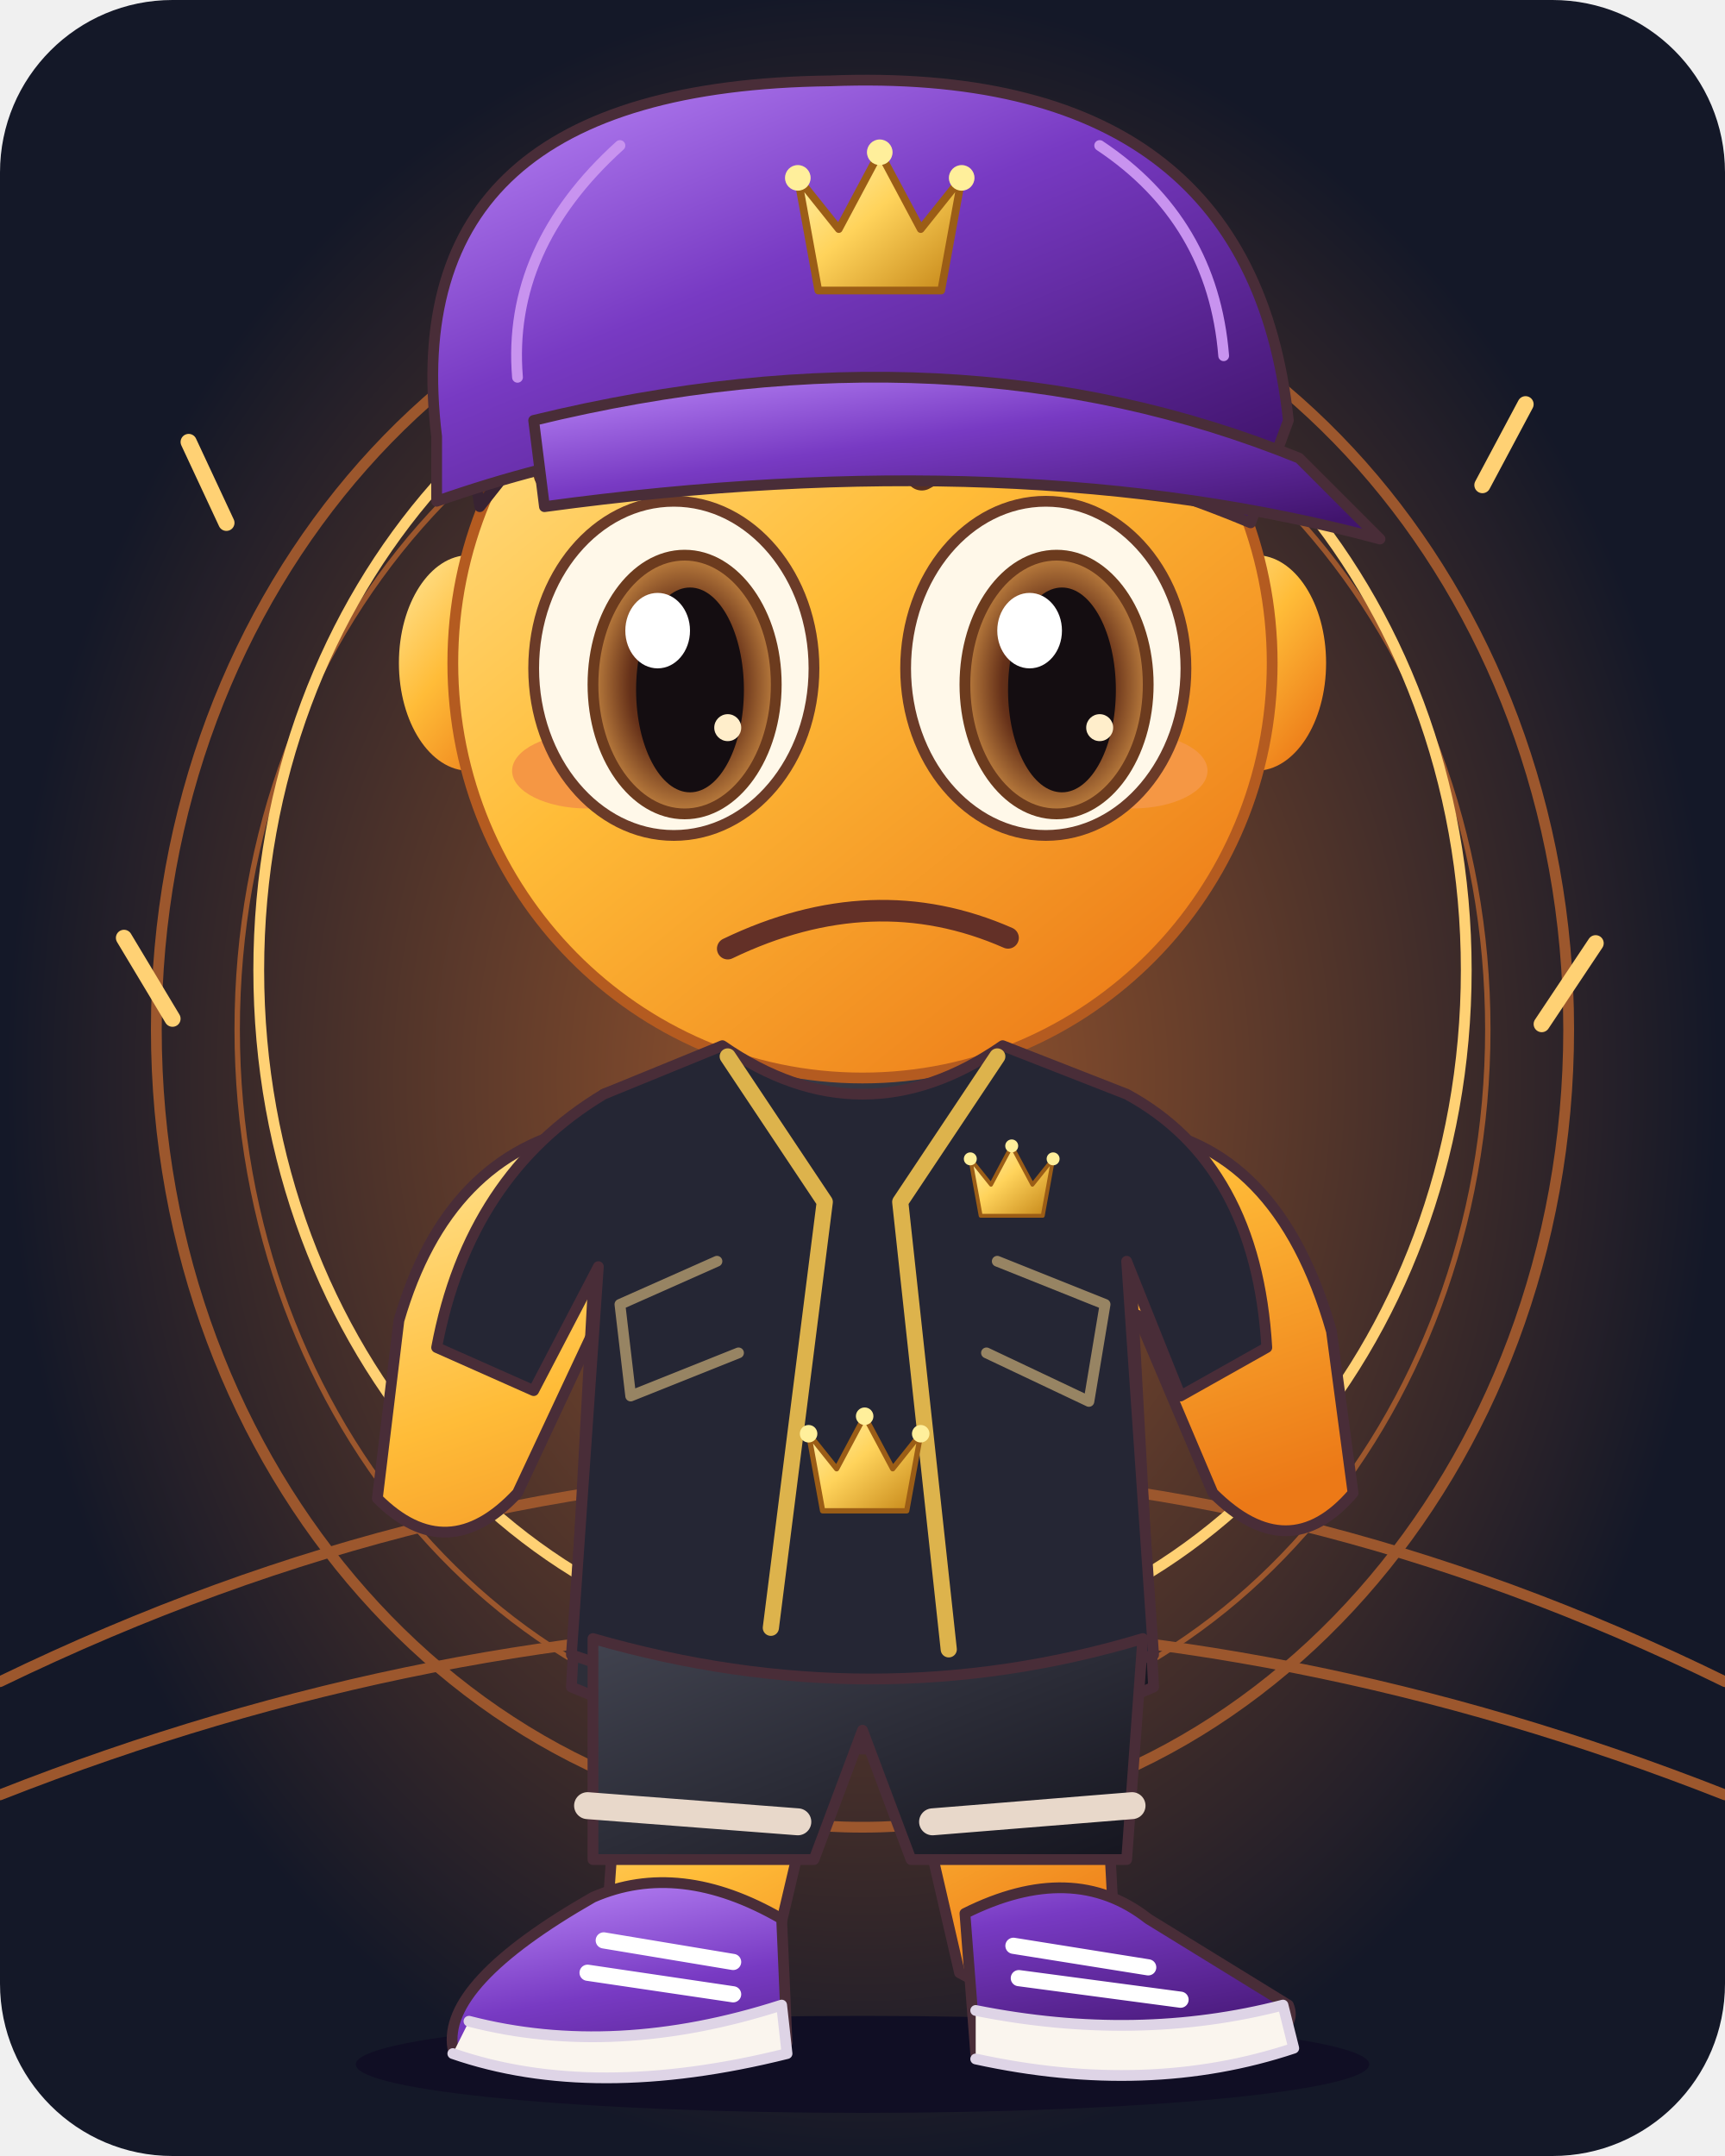
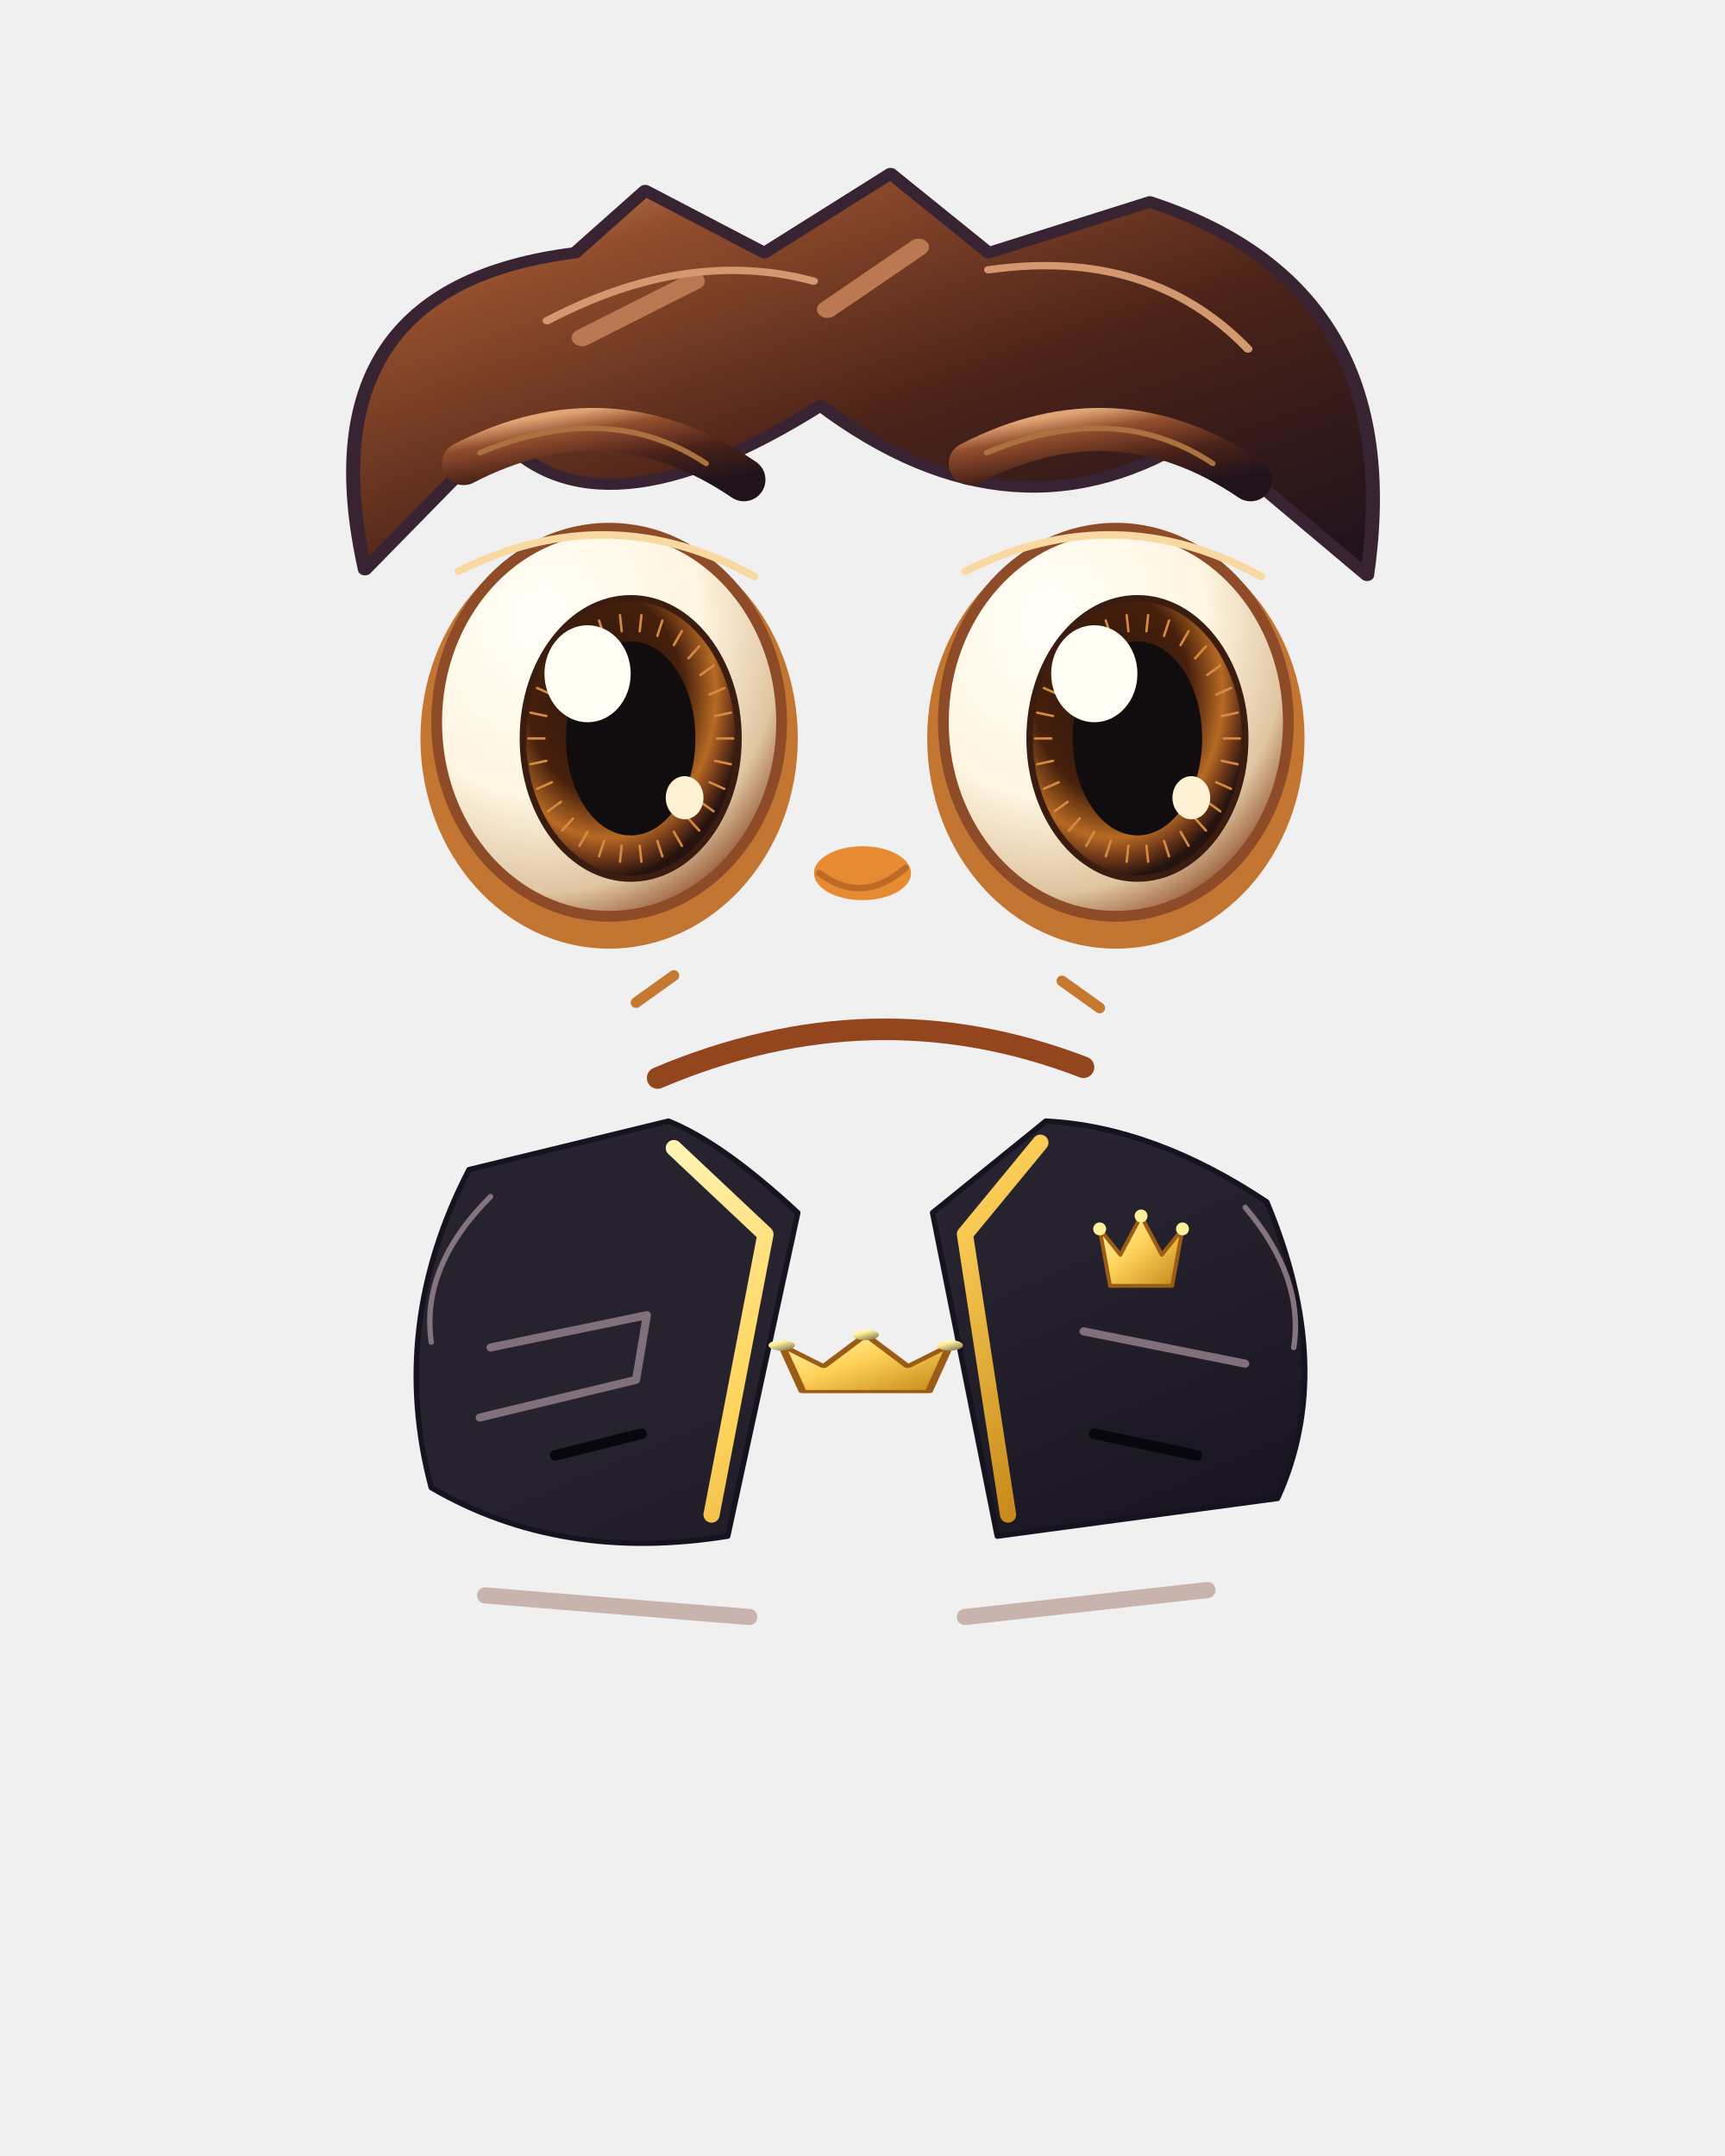
<svg xmlns="http://www.w3.org/2000/svg" width="320" height="400" viewBox="0 0 320 400">
  <defs>
    <linearGradient id="skin" x2=".8" y2="1">
      <stop stop-color="#ffe79a" />
      <stop offset=".48" stop-color="#ffbc38" />
      <stop offset="1" stop-color="#ec7917" />
    </linearGradient>
    <linearGradient id="purple" x2=".8" y2="1">
      <stop stop-color="#bd8afa" />
      <stop offset=".45" stop-color="#783ac3" />
      <stop offset="1" stop-color="#41146d" />
    </linearGradient>
    <linearGradient id="gold" x2="1" y2="1">
      <stop stop-color="#fff4b5" />
      <stop offset=".45" stop-color="#ffd35b" />
      <stop offset="1" stop-color="#c38416" />
    </linearGradient>
    <linearGradient id="dark" x2="1" y2="1">
      <stop stop-color="#41434f" />
      <stop offset="1" stop-color="#15151f" />
    </linearGradient>
    <radialGradient id="iris">
      <stop stop-color="#160d0c" />
      <stop offset=".6" stop-color="#663119" />
      <stop offset="1" stop-color="#be803f" />
    </radialGradient>
  </defs>
  <defs>
-     <radialGradient id="bg">
-       <stop stop-color="#9c572d" />
-       <stop offset="1" stop-color="#141828" />
-     </radialGradient>
-   </defs>
-   <rect x="0" y="0" width="320" height="400" rx="32" fill="url(#bg)" stroke="none" stroke-width="2" />
-   <ellipse cx="160" cy="191" rx="131" ry="148" fill="none" stroke="#9c572d" stroke-width="2" />
-   <ellipse cx="160" cy="191" rx="116" ry="132" fill="none" stroke="#9c572d" stroke-width="1" />
-   <path d="M0 312 Q161 234 320 312 M0 333 Q160 270 320 333" fill="none" stroke="#9c572d" stroke-width="2" stroke-linecap="round" stroke-linejoin="round" />
-   <ellipse cx="160" cy="180" rx="112" ry="127" fill="none" stroke="#ffd174" stroke-width="2" />
-   <path d="M42 97 L35 82" fill="none" stroke="#ffd174" stroke-width="3" stroke-linecap="round" stroke-linejoin="round" />
-   <path d="M275 90 L283 75" fill="none" stroke="#ffd174" stroke-width="3" stroke-linecap="round" stroke-linejoin="round" />
-   <path d="M32 189 L23 174" fill="none" stroke="#ffd174" stroke-width="3" stroke-linecap="round" stroke-linejoin="round" />
-   <path d="M286 190 L296 175" fill="none" stroke="#ffd174" stroke-width="3" stroke-linecap="round" stroke-linejoin="round" />
-   <ellipse cx="160" cy="383" rx="94" ry="9" fill="#100e24" stroke="none" stroke-width="0" />
-   <path d="M116 308 L112 365 Q127 375 143 365 L155 314 M166 314 L178 366 Q194 375 207 364 L204 308" fill="url(#skin)" stroke="#492d38" stroke-width="2" stroke-linecap="round" stroke-linejoin="round" />
-   <path d="M110 352 Q126 345 145 356 L146 379 Q105 389 84 380 Q82 368 110 352 M179 355 Q199 345 213 356 L239 372 Q244 384 181 381 Z" fill="url(#purple)" stroke="#492d38" stroke-width="2" stroke-linecap="round" stroke-linejoin="round" />
-   <path d="M87 375 Q114 382 145 372 L146 381 Q110 390 84 381 M181 373 Q211 379 238 372 L240 380 Q213 389 181 382" fill="#faf5ee" stroke="#ded4e6" stroke-width="2" stroke-linecap="round" stroke-linejoin="round" />
-   <path d="M112 360 L136 364 M109 366 L136 370 M188 361 L213 365 M189 367 L219 371" fill="none" stroke="#fff" stroke-width="3" stroke-linecap="round" stroke-linejoin="round" />
-   <path d="M109 209 Q83 214 74 245 L70 278 Q83 291 96 277 L111 245 M210 209 Q237 212 247 247 L251 277 Q239 291 225 277 L211 244" fill="url(#skin)" stroke="#492d38" stroke-width="2" stroke-linecap="round" stroke-linejoin="round" />
-   <path d="M112 203 Q160 185 208 203 L214 313 Q161 336 106 313 Z" fill="url(#dark)" stroke="#492d38" stroke-width="2" stroke-linecap="round" stroke-linejoin="round" />
-   <ellipse cx="87" cy="123" rx="13" ry="20" fill="url(#skin)" stroke="none" stroke-width="2" />
-   <ellipse cx="233" cy="123" rx="13" ry="20" fill="url(#skin)" stroke="none" stroke-width="2" />
-   <ellipse cx="160" cy="123" rx="76" ry="77" fill="url(#skin)" stroke="#b45b20" stroke-width="2" />
-   <ellipse cx="128" cy="78" rx="28" ry="13" fill="#ffe7a2" stroke="none" stroke-width="2" />
-   <ellipse cx="109" cy="143" rx="14" ry="7" fill="#f59744" stroke="none" stroke-width="2" />
-   <ellipse cx="210" cy="143" rx="14" ry="7" fill="#f59744" stroke="none" stroke-width="2" />
-   <path d="M112 203 L134 194 Q160 212 186 194 L209 203 Q233 216 235 250 L219 259 L209 234 L214 307 Q160 326 106 307 L111 235 L99 258 L81 250 Q87 218 112 203 Z" fill="#252634" stroke="#492d38" stroke-width="2" stroke-linecap="round" stroke-linejoin="round" />
-   <path d="M110 304 Q162 319 212 304 L209 345 L169 345 L160 321 L151 345 L110 345 Z" fill="url(#dark)" stroke="#492d38" stroke-width="2" stroke-linecap="round" stroke-linejoin="round" />
-   <path d="M109 335 L148 338 M173 338 L210 335" fill="none" stroke="#e8d8ca" stroke-width="5" stroke-linecap="round" stroke-linejoin="round" />
-   <path d="M135 196 L153 223 L143 302 M185 196 L167 223 L176 306" fill="none" stroke="#ddb34c" stroke-width="3" stroke-linecap="round" stroke-linejoin="round" />
-   <path d="M133 234 L115 242 L117 259 L137 251 M185 234 L205 242 L202 260 L183 251" fill="none" stroke="#978463" stroke-width="2" stroke-linecap="round" stroke-linejoin="round" />
-   <g transform="translate(180 215) scale(0.48)">
+     <radialGradient id="eyeWhite" cx=".3" cy=".23" r=".85">
+       <stop stop-color="#fffef8" />
+       <stop offset=".55" stop-color="#fff6e2" />
+       <stop offset=".85" stop-color="#e0c5a1" />
+       <stop offset="1" stop-color="#9b603d" />
+     </radialGradient>
+     <radialGradient id="brownEye" cx=".38" cy=".34" r=".66">
+       <stop stop-color="#29140b" />
+       <stop offset=".55" stop-color="#47200c" />
+       <stop offset=".78" stop-color="#b76a24" />
+       <stop offset=".9" stop-color="#6b3518" />
+       <stop offset="1" stop-color="#25130f" />
+     </radialGradient>
+     <linearGradient id="mouth" x1="0" y1="0" x2="0" y2="1">
+       <stop stop-color="#190e0d" />
+       <stop offset="1" stop-color="#6c251b" />
+     </linearGradient>
+     <linearGradient id="teeth" x1="0" y1="0" x2="0" y2="1">
+       <stop stop-color="#fffdf3" />
+       <stop offset="1" stop-color="#d8b6a1" />
+     </linearGradient>
+     <radialGradient id="lip" cx=".3" cy=".2" r=".9">
+       <stop stop-color="#ffa7a0" />
+       <stop offset=".6" stop-color="#eb675f" />
+       <stop offset="1" stop-color="#9b3032" />
+     </radialGradient>
+     <linearGradient id="hairShine" x1="0" y1="0" x2=".9" y2="1">
+       <stop stop-color="#e1a575" />
+       <stop offset=".22" stop-color="#934e2d" />
+       <stop offset=".6" stop-color="#4a2218" />
+       <stop offset="1" stop-color="#21131c" />
+     </linearGradient>
+     <linearGradient id="cap" x1=".1" y1="0" x2=".9" y2="1">
+       <stop stop-color="#c084f1" />
+       <stop offset=".28" stop-color="#8e33d1" />
+       <stop offset=".65" stop-color="#57108b" />
+       <stop offset="1" stop-color="#280a49" />
+     </linearGradient>
+     <linearGradient id="charcoal" x1=".15" y1="0" x2=".9" y2="1">
+       <stop stop-color="#5b535b" />
+       <stop offset=".22" stop-color="#302c37" />
+       <stop offset=".6" stop-color="#1d1a23" />
+       <stop offset="1" stop-color="#0d0b12" />
+     </linearGradient>
+   </defs>
+   <defs>
+     <linearGradient id="outfit-basic" x1=".1" y1="0" x2="1" y2="1">
+       <stop stop-color="#27232e" />
+       <stop offset=".45" stop-color="#27232e" />
+       <stop offset="1" stop-color="#16131f" />
+     </linearGradient>
+   </defs>
+   <path d="M87 217 L124 208 Q134 212 148 225 L135 285 Q104 290 80 276 Q72 246 87 217 Z M194 208 Q214 209 235 223 Q248 254 237 278 L185 285 L173 225 Z" fill="url(#outfit-basic)" stroke="#17121f" stroke-width="1" stroke-linecap="round" stroke-linejoin="round" />
+   <path d="M125 213 L142 229 L132 281 M193 212 L179 229 L187 281" fill="none" stroke="url(#gold)" stroke-width="3" stroke-linecap="round" stroke-linejoin="round" />
+   <path d="M91 250 L120 244 L118 256 L89 263 M201 247 L231 253" fill="none" stroke="#807079" stroke-width="1.5" stroke-linecap="round" stroke-linejoin="round" />
+   <path d="M91 222 Q78 235 80 249 M231 224 Q242 237 240 250" fill="none" stroke="#83747d" stroke-width="1" stroke-linecap="round" stroke-linejoin="round" />
+   <path d="M103 270 L119 266 M203 266 L222 270" fill="none" stroke="#080710" stroke-width="2" stroke-linecap="round" stroke-linejoin="round" />
+   <path d="M90 296 L139 300 M179 300 L224 295" fill="none" stroke="#c9b3ad" stroke-width="3" stroke-linecap="round" stroke-linejoin="round" />
+   <g transform="translate(204 228) scale(0.48)">
    <path d="M0 0 L8 10 L16 -5 L24 10 L32 0 L28 22 L4 22 Z" fill="url(#gold)" stroke="#9b5d16" stroke-width="1.5" stroke-linecap="round" stroke-linejoin="round" />
    <ellipse cx="0" cy="0" rx="2.5" ry="2.5" fill="#ffef9b" stroke="none" stroke-width="2" />
    <ellipse cx="16" cy="-5" rx="2.5" ry="2.5" fill="#ffef9b" stroke="none" stroke-width="2" />
    <ellipse cx="32" cy="0" rx="2.5" ry="2.5" fill="#ffef9b" stroke="none" stroke-width="2" />
  </g>
-   <g transform="translate(150 266) scale(0.65)">
-     <path d="M0 0 L8 10 L16 -5 L24 10 L32 0 L28 22 L4 22 Z" fill="url(#gold)" stroke="#9b5d16" stroke-width="1.5" stroke-linecap="round" stroke-linejoin="round" />
-     <ellipse cx="0" cy="0" rx="2.5" ry="2.5" fill="#ffef9b" stroke="none" stroke-width="2" />
-     <ellipse cx="16" cy="-5" rx="2.5" ry="2.5" fill="#ffef9b" stroke="none" stroke-width="2" />
-     <ellipse cx="32" cy="0" rx="2.5" ry="2.5" fill="#ffef9b" stroke="none" stroke-width="2" />
+   <defs>
+     <linearGradient id="styles-classic-mat0" x1=".1" y1="0" x2=".8" y2="1">
+       <stop stop-color="#ffffdc" />
+       <stop offset=".35" stop-color="#ffef9b" />
+       <stop offset="1" stop-color="#7f774d" />
+     </linearGradient>
+   </defs>
+   <g transform="translate(-80 90) scale(1.5 .6)">
+     <g transform="translate(150 266) scale(0.65)">
+       <path d="M0 0 L8 10 L16 -5 L24 10 L32 0 L28 22 L4 22 Z" fill="url(#gold)" stroke="#9b5d16" stroke-width="1.5" stroke-linecap="round" stroke-linejoin="round" />
+       <ellipse cx="0" cy="0" rx="2.5" ry="2.5" fill="url(#styles-classic-mat0)" stroke="none" stroke-width="2" />
+       <ellipse cx="16" cy="-5" rx="2.5" ry="2.5" fill="url(#styles-classic-mat0)" stroke="none" stroke-width="2" />
+       <ellipse cx="32" cy="0" rx="2.5" ry="2.5" fill="url(#styles-classic-mat0)" stroke="none" stroke-width="2" />
+     </g>
  </g>
-   <path d="M89 94 Q80 44 119 38 L129 27 L146 38 L164 24 L178 38 L201 29 Q238 44 232 95 L208 70 Q182 91 154 65 Q122 90 108 70 Z" fill="#5c3021" stroke="#382332" stroke-width="2" stroke-linecap="round" stroke-linejoin="round" />
-   <path d="M120 53 L136 43 M155 48 L168 37" fill="none" stroke="#bc7851" stroke-width="3" stroke-linecap="round" stroke-linejoin="round" />
-   <path d="M135 176 Q162 163 187 174" fill="none" stroke="#633027" stroke-width="4" stroke-linecap="round" stroke-linejoin="round" />
-   <path d="M126 153 L132 149 M190 149 L197 153" fill="none" stroke="#c56825" stroke-width="2" stroke-linecap="round" stroke-linejoin="round" />
-   <ellipse cx="125" cy="124" rx="26" ry="31" fill="#fff8e9" stroke="#6b3b28" stroke-width="2" />
-   <ellipse cx="127" cy="127" rx="17" ry="24" fill="url(#iris)" stroke="#6c3b1e" stroke-width="2" />
-   <ellipse cx="128" cy="128" rx="10" ry="19" fill="#140d11" stroke="none" stroke-width="2" />
-   <ellipse cx="122" cy="117" rx="6" ry="7" fill="#fff" stroke="none" stroke-width="2" />
-   <ellipse cx="135" cy="135" rx="2.5" ry="2.5" fill="#ffeecb" stroke="none" stroke-width="2" />
-   <path d="M102 88 Q125 75 145 87" fill="none" stroke="#583021" stroke-width="6" stroke-linecap="round" stroke-linejoin="round" />
-   <ellipse cx="194" cy="124" rx="26" ry="31" fill="#fff8e9" stroke="#6b3b28" stroke-width="2" />
-   <ellipse cx="196" cy="127" rx="17" ry="24" fill="url(#iris)" stroke="#6c3b1e" stroke-width="2" />
-   <ellipse cx="197" cy="128" rx="10" ry="19" fill="#140d11" stroke="none" stroke-width="2" />
-   <ellipse cx="191" cy="117" rx="6" ry="7" fill="#fff" stroke="none" stroke-width="2" />
-   <ellipse cx="204" cy="135" rx="2.5" ry="2.5" fill="#ffeecb" stroke="none" stroke-width="2" />
-   <path d="M171 88 Q194 75 214 87" fill="none" stroke="#583021" stroke-width="6" stroke-linecap="round" stroke-linejoin="round" />
-   <path d="M81 81 Q73 16 154 15 Q232 12 239 78 L232 97 Q158 66 81 93 Z" fill="url(#purple)" stroke="#492d38" stroke-width="2" stroke-linecap="round" stroke-linejoin="round" />
-   <path d="M99 78 Q177 59 241 85 L256 100 Q189 82 101 94 Z" fill="url(#purple)" stroke="#492d38" stroke-width="2" stroke-linecap="round" stroke-linejoin="round" />
-   <g transform="translate(148 33) scale(0.95)">
-     <path d="M0 0 L8 10 L16 -5 L24 10 L32 0 L28 22 L4 22 Z" fill="url(#gold)" stroke="#9b5d16" stroke-width="1.5" stroke-linecap="round" stroke-linejoin="round" />
-     <ellipse cx="0" cy="0" rx="2.5" ry="2.5" fill="#ffef9b" stroke="none" stroke-width="2" />
-     <ellipse cx="16" cy="-5" rx="2.5" ry="2.5" fill="#ffef9b" stroke="none" stroke-width="2" />
-     <ellipse cx="32" cy="0" rx="2.5" ry="2.5" fill="#ffef9b" stroke="none" stroke-width="2" />
+   <defs>
+     <linearGradient id="hair-boy-crop-mat0" x1=".1" y1="0" x2=".8" y2="1">
+       <stop stop-color="#82442e" />
+       <stop offset=".35" stop-color="#5c3021" />
+       <stop offset="1" stop-color="#2e1810" />
+     </linearGradient>
+   </defs>
+   <g transform="translate(-48 7) scale(1.3 1.05)">
+     <path d="M89 94 Q80 44 119 38 L129 27 L146 38 L164 24 L178 38 L201 29 Q238 44 232 95 L208 70 Q182 91 154 65 Q122 90 108 70 Z" fill="url(#hairShine)" stroke="#382332" stroke-width="2" stroke-linecap="round" stroke-linejoin="round" />
+     <path d="M120 53 L136 43 M155 48 L168 37" fill="none" stroke="#bc7851" stroke-width="3" stroke-linecap="round" stroke-linejoin="round" />
+     <path d="M115 50 Q135 37 153 43 M178 41 Q201 37 215 55" fill="none" stroke="#d3986f" stroke-width="1.3" stroke-linecap="round" stroke-linejoin="round" />
  </g>
-   <path d="M115 27 Q94 46 96 70 M204 27 Q225 41 227 66" fill="none" stroke="#c893ef" stroke-width="2" stroke-linecap="round" stroke-linejoin="round" />
+   <ellipse cx="160" cy="162" rx="9" ry="5" fill="#e68b31" stroke="none" stroke-width="2" />
+   <path d="M152 162 Q160 168 168 161" fill="none" stroke="#bd6a26" stroke-width="1.2" stroke-linecap="round" stroke-linejoin="round" />
+   <path d="M122 200 Q162 183 201 198" fill="none" stroke="#93451d" stroke-width="4" stroke-linecap="round" stroke-linejoin="round" />
+   <path d="M118 186 L125 181 M197 182 L204 187" fill="none" stroke="#c67730" stroke-width="2" stroke-linecap="round" stroke-linejoin="round" />
+   <ellipse cx="113" cy="137" rx="35" ry="39" fill="#c37632" stroke="none" stroke-width="2" />
+   <ellipse cx="113" cy="134" rx="33" ry="37" fill="#8d4c27" stroke="none" stroke-width="2" />
+   <ellipse cx="113" cy="134" rx="31" ry="35" fill="url(#eyeWhite)" stroke="none" stroke-width="2" />
+   <ellipse cx="117" cy="137" rx="20" ry="26" fill="url(#brownEye)" stroke="#3a1c10" stroke-width="1.2" />
+   <path d="M133.00 137.00 L136.00 137.00" fill="none" stroke="#d48a40" stroke-width="0.45" stroke-linecap="round" stroke-linejoin="round" />
+   <path d="M132.65 141.16 L135.58 141.78" fill="none" stroke="#d48a40" stroke-width="0.45" stroke-linecap="round" stroke-linejoin="round" />
+   <path d="M131.62 145.13 L134.36 146.35" fill="none" stroke="#d48a40" stroke-width="0.45" stroke-linecap="round" stroke-linejoin="round" />
+   <path d="M129.94 148.76 L132.37 150.52" fill="none" stroke="#d48a40" stroke-width="0.45" stroke-linecap="round" stroke-linejoin="round" />
+   <path d="M127.71 151.86 L129.71 154.09" fill="none" stroke="#d48a40" stroke-width="0.45" stroke-linecap="round" stroke-linejoin="round" />
+   <path d="M125.00 154.32 L126.50 156.92" fill="none" stroke="#d48a40" stroke-width="0.45" stroke-linecap="round" stroke-linejoin="round" />
+   <path d="M121.94 156.02 L122.87 158.87" fill="none" stroke="#d48a40" stroke-width="0.45" stroke-linecap="round" stroke-linejoin="round" />
+   <path d="M118.67 156.89 L118.99 159.87" fill="none" stroke="#d48a40" stroke-width="0.45" stroke-linecap="round" stroke-linejoin="round" />
+   <path d="M115.33 156.89 L115.01 159.87" fill="none" stroke="#d48a40" stroke-width="0.45" stroke-linecap="round" stroke-linejoin="round" />
+   <path d="M112.06 156.02 L111.13 158.87" fill="none" stroke="#d48a40" stroke-width="0.45" stroke-linecap="round" stroke-linejoin="round" />
+   <path d="M109.00 154.32 L107.50 156.92" fill="none" stroke="#d48a40" stroke-width="0.45" stroke-linecap="round" stroke-linejoin="round" />
+   <path d="M106.29 151.86 L104.29 154.09" fill="none" stroke="#d48a40" stroke-width="0.45" stroke-linecap="round" stroke-linejoin="round" />
+   <path d="M104.06 148.76 L101.63 150.52" fill="none" stroke="#d48a40" stroke-width="0.45" stroke-linecap="round" stroke-linejoin="round" />
+   <path d="M102.38 145.13 L99.64 146.35" fill="none" stroke="#d48a40" stroke-width="0.45" stroke-linecap="round" stroke-linejoin="round" />
+   <path d="M101.35 141.16 L98.42 141.78" fill="none" stroke="#d48a40" stroke-width="0.45" stroke-linecap="round" stroke-linejoin="round" />
+   <path d="M101.00 137.00 L98.00 137.00" fill="none" stroke="#d48a40" stroke-width="0.45" stroke-linecap="round" stroke-linejoin="round" />
+   <path d="M101.35 132.84 L98.42 132.22" fill="none" stroke="#d48a40" stroke-width="0.45" stroke-linecap="round" stroke-linejoin="round" />
+   <path d="M102.38 128.87 L99.64 127.65" fill="none" stroke="#d48a40" stroke-width="0.45" stroke-linecap="round" stroke-linejoin="round" />
+   <path d="M104.06 125.24 L101.63 123.48" fill="none" stroke="#d48a40" stroke-width="0.45" stroke-linecap="round" stroke-linejoin="round" />
+   <path d="M106.29 122.14 L104.29 119.91" fill="none" stroke="#d48a40" stroke-width="0.45" stroke-linecap="round" stroke-linejoin="round" />
+   <path d="M109.00 119.68 L107.50 117.08" fill="none" stroke="#d48a40" stroke-width="0.45" stroke-linecap="round" stroke-linejoin="round" />
+   <path d="M112.06 117.98 L111.13 115.13" fill="none" stroke="#d48a40" stroke-width="0.45" stroke-linecap="round" stroke-linejoin="round" />
+   <path d="M115.33 117.11 L115.01 114.13" fill="none" stroke="#d48a40" stroke-width="0.45" stroke-linecap="round" stroke-linejoin="round" />
+   <path d="M118.67 117.11 L118.99 114.13" fill="none" stroke="#d48a40" stroke-width="0.45" stroke-linecap="round" stroke-linejoin="round" />
+   <path d="M121.94 117.98 L122.87 115.13" fill="none" stroke="#d48a40" stroke-width="0.45" stroke-linecap="round" stroke-linejoin="round" />
+   <path d="M125.00 119.68 L126.50 117.08" fill="none" stroke="#d48a40" stroke-width="0.45" stroke-linecap="round" stroke-linejoin="round" />
+   <path d="M127.71 122.14 L129.71 119.91" fill="none" stroke="#d48a40" stroke-width="0.45" stroke-linecap="round" stroke-linejoin="round" />
+   <path d="M129.94 125.24 L132.37 123.48" fill="none" stroke="#d48a40" stroke-width="0.45" stroke-linecap="round" stroke-linejoin="round" />
+   <path d="M131.62 128.87 L134.36 127.65" fill="none" stroke="#d48a40" stroke-width="0.45" stroke-linecap="round" stroke-linejoin="round" />
+   <path d="M132.65 132.84 L135.58 132.22" fill="none" stroke="#d48a40" stroke-width="0.45" stroke-linecap="round" stroke-linejoin="round" />
+   <ellipse cx="117" cy="137" rx="12" ry="18" fill="#110c0d" stroke="none" stroke-width="2" />
+   <ellipse cx="109" cy="125" rx="8" ry="9" fill="#fffef5" stroke="none" stroke-width="2" />
+   <ellipse cx="127" cy="148" rx="3.5" ry="4" fill="#fff1d3" stroke="none" stroke-width="2" />
+   <path d="M85 106 Q113 92 140 107" fill="none" stroke="#f9d9a2" stroke-width="1.4" stroke-linecap="round" stroke-linejoin="round" />
+   <path d="M86 86 Q113 72 138 89" fill="none" stroke="url(#hairShine)" stroke-width="8" stroke-linecap="round" stroke-linejoin="round" />
+   <path d="M89 84 Q113 74 131 86" fill="none" stroke="#ab713f" stroke-width="1" stroke-linecap="round" stroke-linejoin="round" />
+   <ellipse cx="207" cy="137" rx="35" ry="39" fill="#c37632" stroke="none" stroke-width="2" />
+   <ellipse cx="207" cy="134" rx="33" ry="37" fill="#8d4c27" stroke="none" stroke-width="2" />
+   <ellipse cx="207" cy="134" rx="31" ry="35" fill="url(#eyeWhite)" stroke="none" stroke-width="2" />
+   <ellipse cx="211" cy="137" rx="20" ry="26" fill="url(#brownEye)" stroke="#3a1c10" stroke-width="1.2" />
+   <path d="M227.00 137.00 L230.00 137.00" fill="none" stroke="#d48a40" stroke-width="0.45" stroke-linecap="round" stroke-linejoin="round" />
+   <path d="M226.65 141.16 L229.58 141.78" fill="none" stroke="#d48a40" stroke-width="0.45" stroke-linecap="round" stroke-linejoin="round" />
+   <path d="M225.62 145.13 L228.36 146.35" fill="none" stroke="#d48a40" stroke-width="0.45" stroke-linecap="round" stroke-linejoin="round" />
+   <path d="M223.94 148.76 L226.37 150.52" fill="none" stroke="#d48a40" stroke-width="0.45" stroke-linecap="round" stroke-linejoin="round" />
+   <path d="M221.71 151.86 L223.71 154.09" fill="none" stroke="#d48a40" stroke-width="0.45" stroke-linecap="round" stroke-linejoin="round" />
+   <path d="M219.00 154.32 L220.50 156.92" fill="none" stroke="#d48a40" stroke-width="0.45" stroke-linecap="round" stroke-linejoin="round" />
+   <path d="M215.94 156.02 L216.87 158.87" fill="none" stroke="#d48a40" stroke-width="0.45" stroke-linecap="round" stroke-linejoin="round" />
+   <path d="M212.67 156.89 L212.99 159.87" fill="none" stroke="#d48a40" stroke-width="0.45" stroke-linecap="round" stroke-linejoin="round" />
+   <path d="M209.33 156.89 L209.01 159.87" fill="none" stroke="#d48a40" stroke-width="0.45" stroke-linecap="round" stroke-linejoin="round" />
+   <path d="M206.06 156.02 L205.13 158.87" fill="none" stroke="#d48a40" stroke-width="0.45" stroke-linecap="round" stroke-linejoin="round" />
+   <path d="M203.00 154.32 L201.50 156.92" fill="none" stroke="#d48a40" stroke-width="0.45" stroke-linecap="round" stroke-linejoin="round" />
+   <path d="M200.29 151.86 L198.29 154.09" fill="none" stroke="#d48a40" stroke-width="0.45" stroke-linecap="round" stroke-linejoin="round" />
+   <path d="M198.06 148.76 L195.63 150.52" fill="none" stroke="#d48a40" stroke-width="0.45" stroke-linecap="round" stroke-linejoin="round" />
+   <path d="M196.38 145.13 L193.64 146.35" fill="none" stroke="#d48a40" stroke-width="0.45" stroke-linecap="round" stroke-linejoin="round" />
+   <path d="M195.35 141.16 L192.42 141.78" fill="none" stroke="#d48a40" stroke-width="0.45" stroke-linecap="round" stroke-linejoin="round" />
+   <path d="M195.00 137.00 L192.00 137.00" fill="none" stroke="#d48a40" stroke-width="0.45" stroke-linecap="round" stroke-linejoin="round" />
+   <path d="M195.35 132.84 L192.42 132.22" fill="none" stroke="#d48a40" stroke-width="0.45" stroke-linecap="round" stroke-linejoin="round" />
+   <path d="M196.38 128.87 L193.64 127.65" fill="none" stroke="#d48a40" stroke-width="0.45" stroke-linecap="round" stroke-linejoin="round" />
+   <path d="M198.06 125.24 L195.63 123.48" fill="none" stroke="#d48a40" stroke-width="0.45" stroke-linecap="round" stroke-linejoin="round" />
+   <path d="M200.29 122.14 L198.29 119.91" fill="none" stroke="#d48a40" stroke-width="0.45" stroke-linecap="round" stroke-linejoin="round" />
+   <path d="M203.00 119.68 L201.50 117.08" fill="none" stroke="#d48a40" stroke-width="0.45" stroke-linecap="round" stroke-linejoin="round" />
+   <path d="M206.06 117.98 L205.13 115.13" fill="none" stroke="#d48a40" stroke-width="0.45" stroke-linecap="round" stroke-linejoin="round" />
+   <path d="M209.33 117.11 L209.01 114.13" fill="none" stroke="#d48a40" stroke-width="0.45" stroke-linecap="round" stroke-linejoin="round" />
+   <path d="M212.67 117.11 L212.99 114.13" fill="none" stroke="#d48a40" stroke-width="0.45" stroke-linecap="round" stroke-linejoin="round" />
+   <path d="M215.94 117.98 L216.87 115.13" fill="none" stroke="#d48a40" stroke-width="0.45" stroke-linecap="round" stroke-linejoin="round" />
+   <path d="M219.00 119.68 L220.50 117.08" fill="none" stroke="#d48a40" stroke-width="0.45" stroke-linecap="round" stroke-linejoin="round" />
+   <path d="M221.71 122.14 L223.71 119.91" fill="none" stroke="#d48a40" stroke-width="0.45" stroke-linecap="round" stroke-linejoin="round" />
+   <path d="M223.94 125.24 L226.37 123.48" fill="none" stroke="#d48a40" stroke-width="0.45" stroke-linecap="round" stroke-linejoin="round" />
+   <path d="M225.62 128.87 L228.36 127.65" fill="none" stroke="#d48a40" stroke-width="0.45" stroke-linecap="round" stroke-linejoin="round" />
+   <path d="M226.65 132.84 L229.58 132.22" fill="none" stroke="#d48a40" stroke-width="0.45" stroke-linecap="round" stroke-linejoin="round" />
+   <ellipse cx="211" cy="137" rx="12" ry="18" fill="#110c0d" stroke="none" stroke-width="2" />
+   <ellipse cx="203" cy="125" rx="8" ry="9" fill="#fffef5" stroke="none" stroke-width="2" />
+   <ellipse cx="221" cy="148" rx="3.5" ry="4" fill="#fff1d3" stroke="none" stroke-width="2" />
+   <path d="M179 106 Q207 92 234 107" fill="none" stroke="#f9d9a2" stroke-width="1.4" stroke-linecap="round" stroke-linejoin="round" />
+   <path d="M180 86 Q207 72 232 89" fill="none" stroke="url(#hairShine)" stroke-width="8" stroke-linecap="round" stroke-linejoin="round" />
+   <path d="M183 84 Q207 74 225 86" fill="none" stroke="#ab713f" stroke-width="1" stroke-linecap="round" stroke-linejoin="round" />
</svg>
